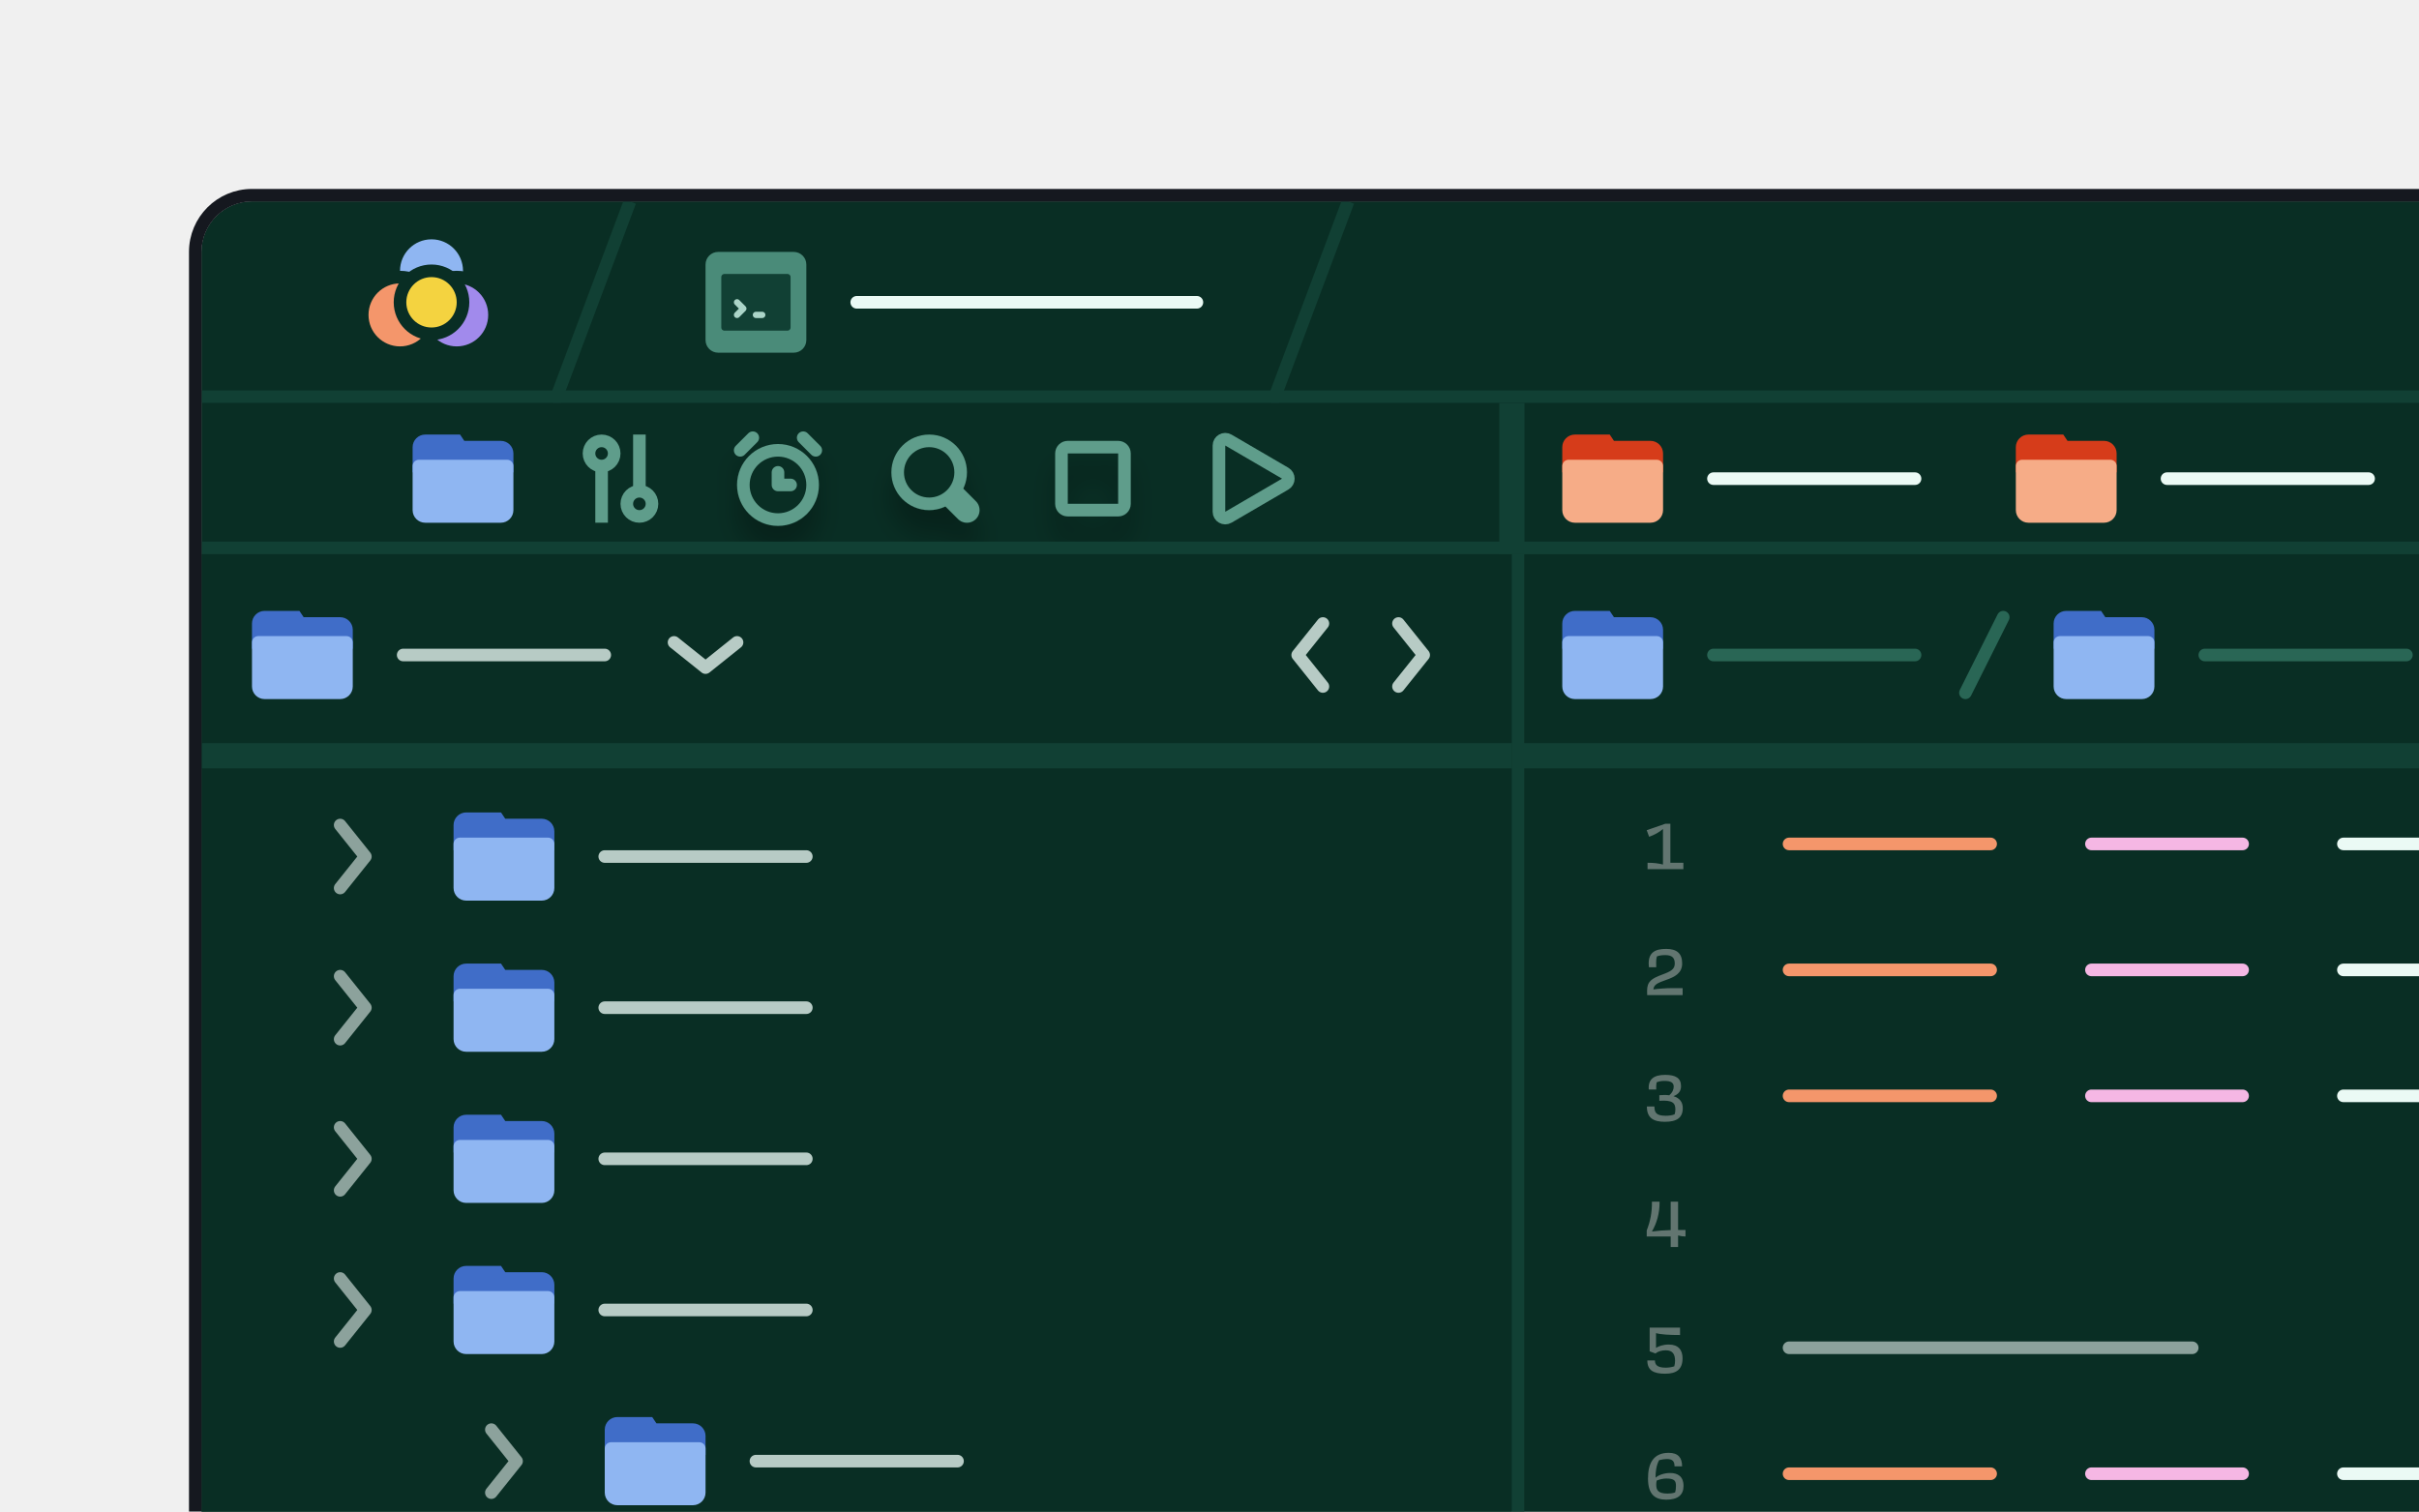
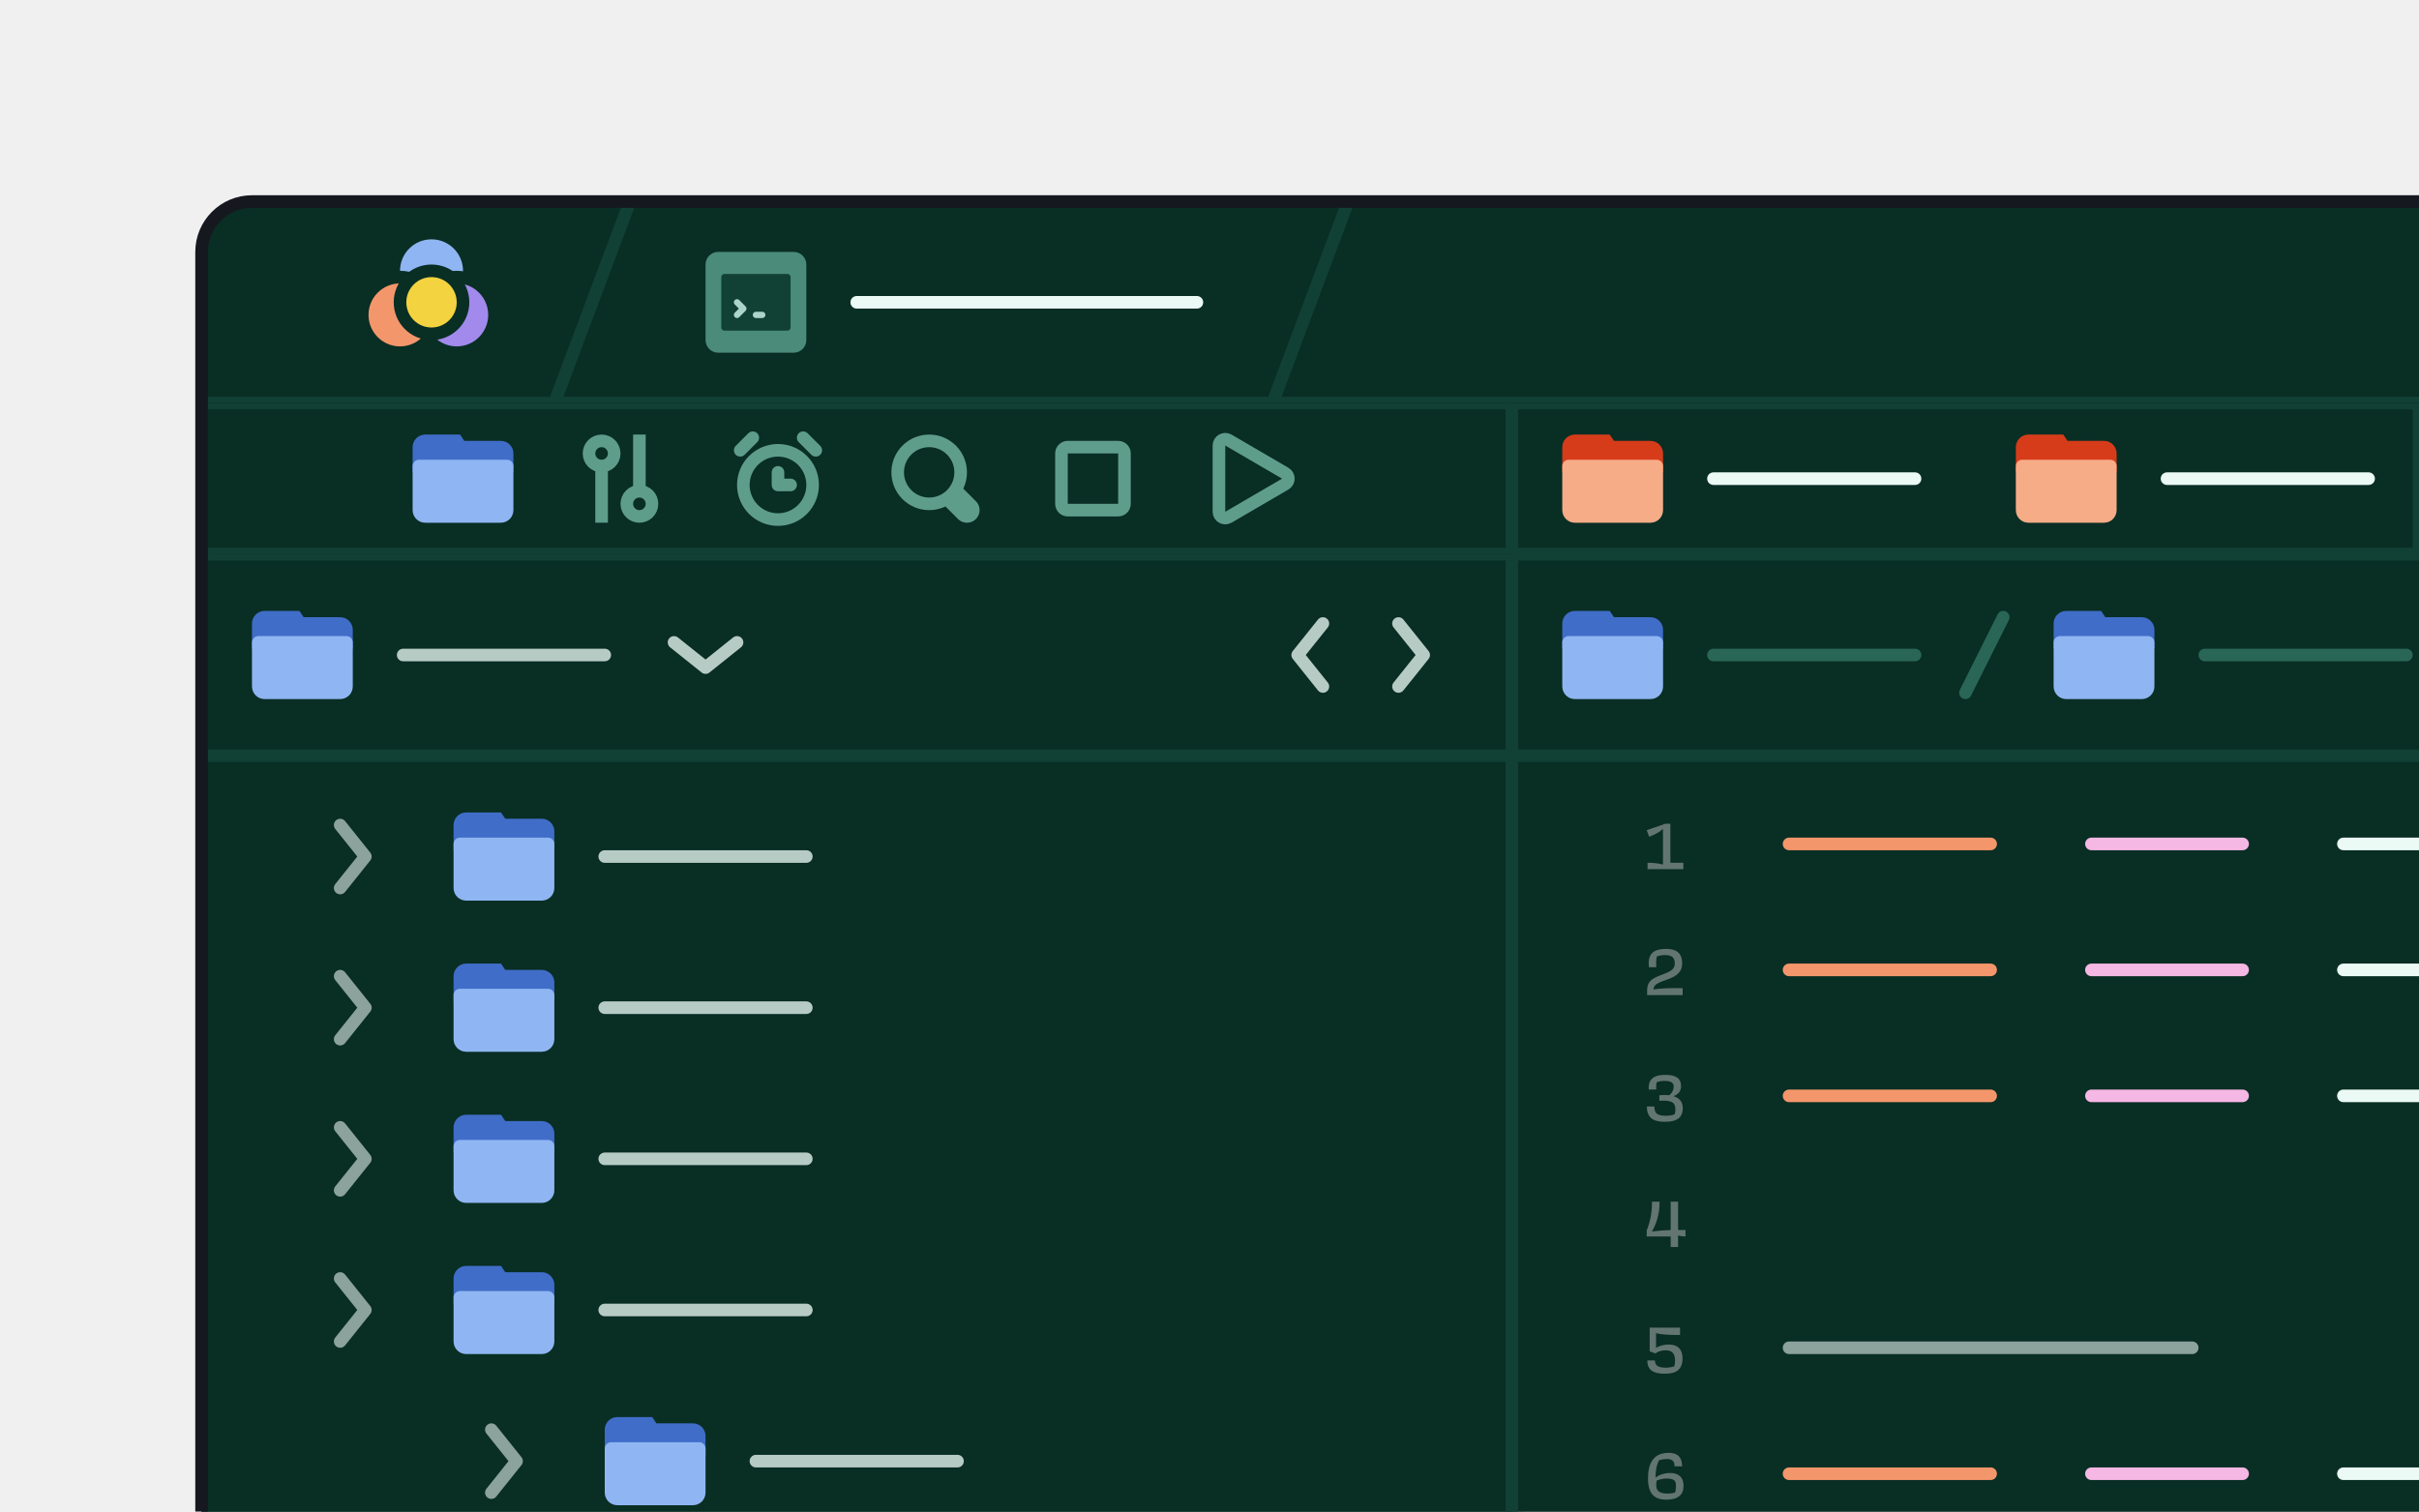
<svg xmlns="http://www.w3.org/2000/svg" width="384" height="240" viewBox="0 0 384 240" fill="none">
  <g clip-path="url(#clip0_625_2437)">
    <g clip-path="url(#clip1_625_2437)">
      <path d="M32 40C32 35.582 35.582 32 40 32H584V424H32V40Z" fill="#092E24" />
      <g clip-path="url(#clip2_625_2437)">
-         <mask id="path-3-inside-1_625_2437" fill="white">
-           <path d="M32 32H797V64H32V32Z" />
-         </mask>
        <path d="M32 32H797V64H32V32Z" fill="#092E24" />
        <circle cx="68.5" cy="43" r="6" fill="#8FB6F2" stroke="#092E24" stroke-width="2" stroke-miterlimit="10" stroke-linecap="round" stroke-linejoin="round" />
        <path d="M78.5 50C78.5 53.314 75.814 56 72.5 56C69.186 56 66.5 53.314 66.5 50C66.5 46.686 69.186 44 72.5 44C75.814 44 78.5 46.686 78.5 50Z" fill="#A18AEC" stroke="#092E24" stroke-width="2" stroke-miterlimit="10" stroke-linecap="round" stroke-linejoin="round" />
        <circle cx="63.5" cy="50" r="6" fill="#F4966B" stroke="#092E24" stroke-width="2" stroke-miterlimit="10" stroke-linecap="round" stroke-linejoin="round" />
        <circle cx="68.5" cy="48" r="5" fill="#F4D340" stroke="#092E24" stroke-width="2" stroke-miterlimit="10" stroke-linecap="round" stroke-linejoin="round" />
        <path d="M88 64L100 32" stroke="#114034" stroke-width="2" />
        <rect x="112" y="40" width="16" height="16" rx="2" fill="#4A8B79" />
        <rect x="115" y="44" width="10" height="8" fill="#114034" stroke="#114034" stroke-miterlimit="10" stroke-linecap="round" stroke-linejoin="round" />
        <path d="M117 48L118 49L117 50" stroke="#ABD5C8" stroke-miterlimit="10" stroke-linecap="round" stroke-linejoin="round" />
        <path d="M120 50H121" stroke="#ABD5C8" stroke-miterlimit="10" stroke-linecap="round" stroke-linejoin="round" />
        <path d="M136 48H190" stroke="#EBFAF5" stroke-width="2" stroke-miterlimit="10" stroke-linecap="round" stroke-linejoin="round" />
        <path d="M202 64L214 32" stroke="#114034" stroke-width="2" />
      </g>
-       <path d="M797 62H32V66H797V62Z" fill="#114034" mask="url(#path-3-inside-1_625_2437)" />
+       <path d="M797 63H32V65H797V63Z" fill="#114034" />
      <g clip-path="url(#clip3_625_2437)">
-         <mask id="path-16-inside-2_625_2437" fill="white">
-           <path d="M32 64H797V88H32V64Z" />
-         </mask>
        <path d="M32 64H797V88H32V64Z" fill="#092E24" />
+         <rect x="32" y="64" width="208" height="24" fill="#092E24" />
+         <rect x="32" y="64" width="208" height="24" stroke="#114034" stroke-width="2" />
        <path d="M80.5 74H66.5V71C66.5 70.45 66.95 70 67.5 70H72.5L73.17 71H79.5C80.05 71 80.5 71.45 80.5 72V74Z" fill="#406DC8" stroke="#406DC8" stroke-width="2" stroke-miterlimit="10" stroke-linecap="round" />
        <path d="M66.5 74H80.5V81C80.5 81.552 80.052 82 79.5 82H67.5C66.948 82 66.5 81.552 66.5 81V74Z" fill="#8FB6F2" stroke="#8FB6F2" stroke-width="2" stroke-miterlimit="10" stroke-linecap="round" stroke-linejoin="round" />
        <circle cx="95.5" cy="72" r="2" fill="#092E24" stroke="#5F9D8B" stroke-width="2" />
        <circle cx="101.5" cy="80" r="2" fill="#092E24" stroke="#5F9D8B" stroke-width="2" />
        <path d="M95.5 74V83" stroke="#5F9D8B" stroke-width="2" />
        <path d="M101.5 69V78" stroke="#5F9D8B" stroke-width="2" />
-         <g filter="url(#filter0_d_625_2437)">
-           <path d="M123.5 82.5C126.538 82.5 129 80.038 129 77C129 73.962 126.538 71.5 123.5 71.5C120.462 71.5 118 73.962 118 77C118 80.038 120.462 82.5 123.5 82.5Z" fill="#092E24" stroke="#5F9D8B" stroke-width="2" stroke-miterlimit="10" stroke-linecap="round" stroke-linejoin="round" />
-           <path d="M117.5 71.5L119.5 69.5" stroke="#5F9D8B" stroke-width="2" stroke-miterlimit="10" stroke-linecap="round" stroke-linejoin="round" />
-           <path d="M129.5 71.5L127.5 69.5" stroke="#5F9D8B" stroke-width="2" stroke-miterlimit="10" stroke-linecap="round" stroke-linejoin="round" />
-           <path d="M123.5 75V77H125.5" fill="#092E24" />
-           <path d="M123.5 75V77H125.5" stroke="#5F9D8B" stroke-width="2" stroke-miterlimit="10" stroke-linecap="round" stroke-linejoin="round" />
-         </g>
-         <g filter="url(#filter1_d_625_2437)">
-           <path d="M151.5 79L153.5 81" stroke="#5F9D8B" stroke-width="4" stroke-miterlimit="10" stroke-linecap="round" />
-           <circle cx="147.5" cy="75" r="5" fill="#092E24" stroke="#5F9D8B" stroke-width="2" />
-         </g>
-         <g filter="url(#filter2_d_625_2437)">
-           <rect x="168.5" y="71" width="10" height="10" rx="1" stroke="#5F9D8B" stroke-width="2" stroke-miterlimit="10" stroke-linecap="round" stroke-linejoin="round" />
-         </g>
+         <path d="M123.5 82.5C126.538 82.5 129 80.038 129 77C129 73.962 126.538 71.5 123.5 71.5C120.462 71.5 118 73.962 118 77C118 80.038 120.462 82.5 123.5 82.5Z" fill="#092E24" stroke="#5F9D8B" stroke-width="2" stroke-miterlimit="10" stroke-linecap="round" stroke-linejoin="round" />
+         <path d="M117.5 71.5L119.5 69.5" stroke="#5F9D8B" stroke-width="2" stroke-miterlimit="10" stroke-linecap="round" stroke-linejoin="round" />
+         <path d="M129.5 71.5L127.5 69.5" stroke="#5F9D8B" stroke-width="2" stroke-miterlimit="10" stroke-linecap="round" stroke-linejoin="round" />
+         <path d="M123.5 75V77H125.5" fill="#092E24" />
+         <path d="M123.5 75V77H125.5" stroke="#5F9D8B" stroke-width="2" stroke-miterlimit="10" stroke-linecap="round" stroke-linejoin="round" />
+         <path d="M151.5 79L153.5 81" stroke="#5F9D8B" stroke-width="4" stroke-miterlimit="10" stroke-linecap="round" />
+         <circle cx="147.5" cy="75" r="5" fill="#092E24" stroke="#5F9D8B" stroke-width="2" />
+         <rect x="168.5" y="71" width="10" height="10" rx="1" stroke="#5F9D8B" stroke-width="2" stroke-miterlimit="10" stroke-linecap="round" stroke-linejoin="round" />
        <path d="M193.5 70.741C193.5 69.969 194.337 69.488 195.004 69.877L204.019 75.136C204.681 75.522 204.681 76.478 204.019 76.864L195.004 82.123C194.337 82.512 193.5 82.031 193.5 81.259L193.5 70.741Z" fill="#092E24" stroke="#5F9D8B" stroke-width="2" stroke-miterlimit="10" stroke-linecap="round" stroke-linejoin="round" />
-         <path d="M238 64V88H242V64H238Z" fill="#114034" mask="url(#path-18-outside-3_625_2437)" />
+         <rect x="240" y="64" width="144" height="24" fill="#092E24" />
+         <rect x="240" y="64" width="144" height="24" stroke="#114034" stroke-width="2" />
        <path d="M263 74H249V71C249 70.45 249.45 70 250 70H255L255.67 71H262C262.55 71 263 71.45 263 72V74Z" fill="#D63C1A" stroke="#D63C1A" stroke-width="2" stroke-miterlimit="10" stroke-linecap="round" />
        <path d="M249 74H263V81C263 81.552 262.552 82 262 82H250C249.448 82 249 81.552 249 81V74Z" fill="#F6AC87" stroke="#F6AC87" stroke-width="2" stroke-miterlimit="10" stroke-linecap="round" stroke-linejoin="round" />
        <path d="M272 76L304 76" stroke="#EBFAF5" stroke-width="2" stroke-miterlimit="10" stroke-linecap="round" stroke-linejoin="round" />
        <path d="M335 74H321V71C321 70.45 321.45 70 322 70H327L327.67 71H334C334.55 71 335 71.45 335 72V74Z" fill="#D63C1A" stroke="#D63C1A" stroke-width="2" stroke-miterlimit="10" stroke-linecap="round" />
        <path d="M321 74H335V81C335 81.552 334.552 82 334 82H322C321.448 82 321 81.552 321 81V74Z" fill="#F6AC87" stroke="#F6AC87" stroke-width="2" stroke-miterlimit="10" stroke-linecap="round" stroke-linejoin="round" />
        <path d="M344 76L376 76" stroke="#EBFAF5" stroke-width="2" stroke-miterlimit="10" stroke-linecap="round" stroke-linejoin="round" />
      </g>
-       <path d="M797 86H32V90H797V86Z" fill="#114034" mask="url(#path-16-inside-2_625_2437)" />
-       <mask id="path-41-outside-4_625_2437" maskUnits="userSpaceOnUse" x="32" y="88" width="210" height="594" fill="black">
+       <path d="M797 87H32V89H797V87Z" fill="#114034" />
+       <mask id="path-40-outside-1_625_2437" maskUnits="userSpaceOnUse" x="32" y="88" width="210" height="594" fill="black">
        <rect fill="white" x="32" y="88" width="210" height="594" />
        <path d="M32 88H240V682H32V88Z" />
      </mask>
      <path d="M32 88H240V682H32V88Z" fill="#092E24" />
+       <path d="M238 88V682H242V88H238Z" fill="#114034" mask="url(#path-40-outside-1_625_2437)" />
+       <path d="M240 118H32V122H240V118Z" fill="#114034" mask="url(#path-42-inside-2_625_2437)" />
      <path d="M55 102H41V99C41 98.45 41.45 98 42 98H47L47.67 99H54C54.55 99 55 99.45 55 100V102Z" fill="#092E24" stroke="#76A3ED" stroke-width="2" stroke-miterlimit="10" stroke-linecap="round" />
      <path d="M41 102H55V109C55 109.552 54.552 110 54 110H42C41.448 110 41 109.552 41 109V102Z" fill="#092E24" stroke="#76A3ED" stroke-width="2" stroke-miterlimit="10" stroke-linecap="round" stroke-linejoin="round" />
      <path d="M64 104L96 104" stroke="#EBFAF5" stroke-width="2" stroke-miterlimit="10" stroke-linecap="round" stroke-linejoin="round" />
      <path d="M107 102L112 106L117 102" stroke="#CAE7DE" stroke-width="2" stroke-miterlimit="10" stroke-linecap="round" stroke-linejoin="round" />
      <path d="M210 99L206 104L210 109" stroke="#CAE7DE" stroke-width="2" stroke-miterlimit="10" stroke-linecap="round" stroke-linejoin="round" />
      <path d="M222 99L226 104L222 109" stroke="#CAE7DE" stroke-width="2" stroke-miterlimit="10" stroke-linecap="round" stroke-linejoin="round" />
-       <path d="M240 118H32V122H240V118Z" fill="#114034" mask="url(#path-43-inside-5_625_2437)" />
      <path d="M54 131L58 136L54 141" stroke="#CAE7DE" stroke-width="2" stroke-miterlimit="10" stroke-linecap="round" stroke-linejoin="round" />
      <path d="M87 134H73V131C73 130.45 73.45 130 74 130H79L79.67 131H86C86.55 131 87 131.45 87 132V134Z" fill="#092E24" stroke="#76A3ED" stroke-width="2" stroke-miterlimit="10" stroke-linecap="round" />
      <path d="M73 134H87V141C87 141.552 86.552 142 86 142H74C73.448 142 73 141.552 73 141V134Z" fill="#092E24" stroke="#76A3ED" stroke-width="2" stroke-miterlimit="10" stroke-linecap="round" stroke-linejoin="round" />
      <path d="M96 136L128 136" stroke="#EBFAF5" stroke-width="2" stroke-miterlimit="10" stroke-linecap="round" stroke-linejoin="round" />
      <path d="M54 155L58 160L54 165" stroke="#CAE7DE" stroke-width="2" stroke-miterlimit="10" stroke-linecap="round" stroke-linejoin="round" />
      <path d="M87 158H73V155C73 154.45 73.45 154 74 154H79L79.67 155H86C86.55 155 87 155.45 87 156V158Z" fill="#092E24" stroke="#76A3ED" stroke-width="2" stroke-miterlimit="10" stroke-linecap="round" />
      <path d="M73 158H87V165C87 165.552 86.552 166 86 166H74C73.448 166 73 165.552 73 165V158Z" fill="#092E24" stroke="#76A3ED" stroke-width="2" stroke-miterlimit="10" stroke-linecap="round" stroke-linejoin="round" />
      <path d="M96 160L128 160" stroke="#EBFAF5" stroke-width="2" stroke-miterlimit="10" stroke-linecap="round" stroke-linejoin="round" />
      <path d="M54 179L58 184L54 189" stroke="#CAE7DE" stroke-width="2" stroke-miterlimit="10" stroke-linecap="round" stroke-linejoin="round" />
      <path d="M87 182H73V179C73 178.45 73.45 178 74 178H79L79.67 179H86C86.55 179 87 179.45 87 180V182Z" fill="#092E24" stroke="#76A3ED" stroke-width="2" stroke-miterlimit="10" stroke-linecap="round" />
      <path d="M73 182H87V189C87 189.552 86.552 190 86 190H74C73.448 190 73 189.552 73 189V182Z" fill="#092E24" stroke="#76A3ED" stroke-width="2" stroke-miterlimit="10" stroke-linecap="round" stroke-linejoin="round" />
      <path d="M96 184L128 184" stroke="#EBFAF5" stroke-width="2" stroke-miterlimit="10" stroke-linecap="round" stroke-linejoin="round" />
      <path d="M51 206L56 210L61 206" stroke="#CAE7DE" stroke-width="2" stroke-miterlimit="10" stroke-linecap="round" stroke-linejoin="round" />
      <path d="M87 206H73V203C73 202.45 73.45 202 74 202H79L79.67 203H86C86.55 203 87 203.45 87 204V206Z" fill="#092E24" stroke="#76A3ED" stroke-width="2" stroke-miterlimit="10" stroke-linecap="round" />
      <path d="M73 206H87V213C87 213.552 86.552 214 86 214H74C73.448 214 73 213.552 73 213V206Z" fill="#092E24" stroke="#76A3ED" stroke-width="2" stroke-miterlimit="10" stroke-linecap="round" stroke-linejoin="round" />
      <path d="M96 208L128 208" stroke="#EBFAF5" stroke-width="2" stroke-miterlimit="10" stroke-linecap="round" stroke-linejoin="round" />
      <path d="M78 227L82 232L78 237" stroke="#CAE7DE" stroke-width="2" stroke-miterlimit="10" stroke-linecap="round" stroke-linejoin="round" />
      <path d="M111 230H97V227C97 226.45 97.45 226 98 226H103L103.67 227H110C110.55 227 111 227.45 111 228V230Z" fill="#092E24" stroke="#76A3ED" stroke-width="2" stroke-miterlimit="10" stroke-linecap="round" />
      <path d="M97 230H111V237C111 237.552 110.552 238 110 238H98C97.448 238 97 237.552 97 237V230Z" fill="#092E24" stroke="#76A3ED" stroke-width="2" stroke-miterlimit="10" stroke-linecap="round" stroke-linejoin="round" />
      <path d="M120 232L152 232" stroke="#EBFAF5" stroke-width="2" stroke-miterlimit="10" stroke-linecap="round" stroke-linejoin="round" />
-       <path d="M238 88V682H242V88H238Z" fill="#114034" mask="url(#path-41-outside-4_625_2437)" />
-       <mask id="path-71-outside-6_625_2437" maskUnits="userSpaceOnUse" x="240" y="88" width="210" height="594" fill="black">
-         <rect fill="white" x="240" y="88" width="210" height="594" />
-         <path d="M240 88H448V682H240V88Z" />
-       </mask>
-       <path d="M240 88H448V682H240V88Z" fill="#092E24" />
-       <path d="M263 102H249V99C249 98.45 249.45 98 250 98H255L255.67 99H262C262.55 99 263 99.45 263 100V102Z" fill="#406DC8" stroke="#406DC8" stroke-width="2" stroke-miterlimit="10" stroke-linecap="round" />
-       <path d="M249 102H263V109C263 109.552 262.552 110 262 110H250C249.448 110 249 109.552 249 109V102Z" fill="#8FB6F2" stroke="#8FB6F2" stroke-width="2" stroke-miterlimit="10" stroke-linecap="round" stroke-linejoin="round" />
-       <path d="M272 104L304 104" stroke="#296655" stroke-width="2" stroke-miterlimit="10" stroke-linecap="round" stroke-linejoin="round" />
-       <path d="M312 110L318 98" stroke="#296655" stroke-width="2" stroke-linecap="round" />
-       <path d="M341 102H327V99C327 98.45 327.45 98 328 98H333L333.67 99H340C340.55 99 341 99.45 341 100V102Z" fill="#406DC8" stroke="#406DC8" stroke-width="2" stroke-miterlimit="10" stroke-linecap="round" />
-       <path d="M327 102H341V109C341 109.552 340.552 110 340 110H328C327.448 110 327 109.552 327 109V102Z" fill="#8FB6F2" stroke="#8FB6F2" stroke-width="2" stroke-miterlimit="10" stroke-linecap="round" stroke-linejoin="round" />
-       <path d="M350 104L382 104" stroke="#296655" stroke-width="2" stroke-miterlimit="10" stroke-linecap="round" stroke-linejoin="round" />
-       <path d="M448 118H240V122H448V118Z" fill="#114034" mask="url(#path-73-inside-7_625_2437)" />
-       <path d="M267.225 138H261.537V136.992C262.533 136.992 263.229 137.076 263.985 137.268V131.628C263.385 132.156 262.593 132.576 261.789 132.864L261.405 131.82L264.345 130.8H265.161V136.992H267.225V138Z" fill="#627570" />
-       <path d="M284 134L316 134" stroke="#F4966B" stroke-width="2" stroke-miterlimit="10" stroke-linecap="round" stroke-linejoin="round" />
-       <path d="M332 134L356 134" stroke="#F5B7E4" stroke-width="2" stroke-miterlimit="10" stroke-linecap="round" stroke-linejoin="round" />
-       <path d="M372 134L404 134" stroke="#EBFAF5" stroke-width="2" stroke-miterlimit="10" stroke-linecap="round" stroke-linejoin="round" />
-       <path d="M265.857 152.984C265.857 152.12 265.461 151.652 264.357 151.652C263.817 151.652 263.385 151.712 263.013 151.868C262.929 152.192 262.905 152.516 262.905 152.852C262.905 153.092 262.917 153.32 262.917 153.584H261.753C261.729 153.368 261.717 153.176 261.717 152.984C261.717 151.208 262.773 150.668 264.489 150.668C266.145 150.668 267.033 151.34 267.033 152.984C267.033 154.532 265.821 155.12 264.597 155.552C263.145 156.068 262.557 156.296 262.461 157.1C263.217 156.992 264.465 156.896 265.389 156.896H267.105V158H261.477C261.477 157.928 261.465 157.376 261.465 157.304C261.465 155.84 262.185 155.372 263.829 154.76C265.317 154.22 265.857 153.86 265.857 152.984Z" fill="#627570" />
-       <path d="M284 154L316 154" stroke="#F4966B" stroke-width="2" stroke-miterlimit="10" stroke-linecap="round" stroke-linejoin="round" />
-       <path d="M332 154L356 154" stroke="#F5B7E4" stroke-width="2" stroke-miterlimit="10" stroke-linecap="round" stroke-linejoin="round" />
-       <path d="M372 154L404 154" stroke="#EBFAF5" stroke-width="2" stroke-miterlimit="10" stroke-linecap="round" stroke-linejoin="round" />
-       <path d="M264.285 178.12C262.509 178.12 261.429 177.544 261.429 175.684H262.629C262.629 176.62 262.881 177.16 264.417 177.16C264.909 177.16 265.449 177.1 265.833 176.932C265.917 176.68 265.953 176.44 265.953 176.152C265.953 175.132 265.509 174.64 263.409 174.784V173.896C264.009 173.848 264.537 173.848 264.981 173.908C265.509 173.464 265.689 172.96 265.689 172.54C265.689 171.976 265.329 171.628 264.261 171.628C263.745 171.628 263.349 171.688 262.977 171.856C262.905 172.204 262.893 172.576 262.917 172.996H261.729C261.609 171.364 262.521 170.668 264.333 170.668C265.977 170.668 266.853 171.16 266.853 172.468C266.853 173.332 266.349 173.776 265.653 174.052C266.661 174.352 267.129 175.024 267.129 175.936C267.129 177.472 266.193 178.12 264.285 178.12Z" fill="#627570" />
-       <path d="M284 174L316 174" stroke="#F4966B" stroke-width="2" stroke-miterlimit="10" stroke-linecap="round" stroke-linejoin="round" />
-       <path d="M332 174L356 174" stroke="#F5B7E4" stroke-width="2" stroke-miterlimit="10" stroke-linecap="round" stroke-linejoin="round" />
-       <path d="M372 174L404 174" stroke="#EBFAF5" stroke-width="2" stroke-miterlimit="10" stroke-linecap="round" stroke-linejoin="round" />
-       <path d="M266.385 198H265.209V196.332H261.405V195.372C261.969 193.932 262.257 192.516 262.233 190.8H263.445C263.481 192.648 262.977 194.256 262.233 195.54C263.193 195.408 264.177 195.336 265.209 195.312V190.8H266.385V195.3H267.561V196.332C267.141 196.332 266.745 196.272 266.385 196.164V198Z" fill="#627570" />
-       <path d="M264.333 218.12C262.545 218.12 261.501 217.628 261.501 216.008H262.713C262.713 216.572 262.929 217.16 264.405 217.16C264.813 217.16 265.317 217.1 265.785 216.944C265.869 216.62 265.905 216.308 265.905 216.08C265.905 215.108 265.581 214.4 264.441 214.4C263.733 214.4 263.145 214.604 262.797 214.904L261.873 214.568V210.8H266.697V211.976C265.077 211.976 263.661 211.904 262.881 211.676V214.016C263.313 213.752 263.985 213.488 264.921 213.488C266.445 213.488 267.093 214.376 267.093 215.66C267.093 217.424 266.133 218.12 264.333 218.12Z" fill="#627570" />
-       <path d="M284 214L348 214" stroke="#8CA29C" stroke-width="2" stroke-miterlimit="10" stroke-linecap="round" stroke-linejoin="round" />
-       <path d="M264.513 234.76C264.021 234.76 263.457 234.892 262.989 235.084C262.929 235.324 262.917 235.552 262.917 235.732C262.917 236.548 263.157 237.148 264.705 237.148C265.053 237.148 265.473 237.124 265.917 236.968C266.001 236.668 266.049 236.356 266.049 235.96C266.049 235.168 265.869 234.76 264.513 234.76ZM267.249 235.948C267.249 237.364 266.337 238.12 264.525 238.12C262.785 238.12 261.609 237.364 261.609 234.748C261.609 232.372 262.449 230.68 264.897 230.68C266.409 230.68 267.021 231.472 267.021 232.828H265.821C265.821 231.976 265.449 231.664 264.597 231.664C264.237 231.664 263.853 231.724 263.373 231.844C262.941 232.648 262.797 233.668 262.809 234.628C263.373 234.148 264.261 233.884 265.113 233.884C266.301 233.884 267.249 234.388 267.249 235.948Z" fill="#627570" />
-       <path d="M284 234L316 234" stroke="#F4966B" stroke-width="2" stroke-miterlimit="10" stroke-linecap="round" stroke-linejoin="round" />
-       <path d="M332 234L356 234" stroke="#F5B7E4" stroke-width="2" stroke-miterlimit="10" stroke-linecap="round" stroke-linejoin="round" />
-       <path d="M372 234L404 234" stroke="#EBFAF5" stroke-width="2" stroke-miterlimit="10" stroke-linecap="round" stroke-linejoin="round" />
-       <path d="M446 88V682H450V88H446Z" fill="#114034" mask="url(#path-71-outside-6_625_2437)" />
-       <mask id="path-101-outside-8_625_2437" maskUnits="userSpaceOnUse" x="32" y="88" width="210" height="594" fill="black">
-         <rect fill="white" x="32" y="88" width="210" height="594" />
-         <path d="M32 88H240V682H32V88Z" />
-       </mask>
-       <path d="M32 88H240V682H32V88Z" fill="#092E24" />
-       <path d="M55 102H41V99C41 98.45 41.45 98 42 98H47L47.67 99H54C54.55 99 55 99.45 55 100V102Z" fill="#406DC8" stroke="#406DC8" stroke-width="2" stroke-miterlimit="10" stroke-linecap="round" />
-       <path d="M41 102H55V109C55 109.552 54.552 110 54 110H42C41.448 110 41 109.552 41 109V102Z" fill="#8FB6F2" stroke="#8FB6F2" stroke-width="2" stroke-miterlimit="10" stroke-linecap="round" stroke-linejoin="round" />
-       <path d="M64 104L96 104" stroke="#B7CBC5" stroke-width="2" stroke-miterlimit="10" stroke-linecap="round" stroke-linejoin="round" />
-       <path d="M107 102L112 106L117 102" stroke="#B7CBC5" stroke-width="2" stroke-miterlimit="10" stroke-linecap="round" stroke-linejoin="round" />
-       <path d="M210 99L206 104L210 109" stroke="#B7CBC5" stroke-width="2" stroke-miterlimit="10" stroke-linecap="round" stroke-linejoin="round" />
-       <path d="M222 99L226 104L222 109" stroke="#B7CBC5" stroke-width="2" stroke-miterlimit="10" stroke-linecap="round" stroke-linejoin="round" />
-       <path d="M240 118H32V122H240V118Z" fill="#114034" mask="url(#path-103-inside-9_625_2437)" />
-       <path d="M54 131L58 136L54 141" stroke="#8CA29C" stroke-width="2" stroke-miterlimit="10" stroke-linecap="round" stroke-linejoin="round" />
-       <path d="M87 134H73V131C73 130.45 73.45 130 74 130H79L79.67 131H86C86.55 131 87 131.45 87 132V134Z" fill="#406DC8" stroke="#406DC8" stroke-width="2" stroke-miterlimit="10" stroke-linecap="round" />
-       <path d="M73 134H87V141C87 141.552 86.552 142 86 142H74C73.448 142 73 141.552 73 141V134Z" fill="#8FB6F2" stroke="#8FB6F2" stroke-width="2" stroke-miterlimit="10" stroke-linecap="round" stroke-linejoin="round" />
-       <path d="M96 136L128 136" stroke="#B7CBC5" stroke-width="2" stroke-miterlimit="10" stroke-linecap="round" stroke-linejoin="round" />
-       <path d="M54 155L58 160L54 165" stroke="#8CA29C" stroke-width="2" stroke-miterlimit="10" stroke-linecap="round" stroke-linejoin="round" />
-       <path d="M87 158H73V155C73 154.45 73.45 154 74 154H79L79.67 155H86C86.55 155 87 155.45 87 156V158Z" fill="#406DC8" stroke="#406DC8" stroke-width="2" stroke-miterlimit="10" stroke-linecap="round" />
-       <path d="M73 158H87V165C87 165.552 86.552 166 86 166H74C73.448 166 73 165.552 73 165V158Z" fill="#8FB6F2" stroke="#8FB6F2" stroke-width="2" stroke-miterlimit="10" stroke-linecap="round" stroke-linejoin="round" />
-       <path d="M96 160L128 160" stroke="#B7CBC5" stroke-width="2" stroke-miterlimit="10" stroke-linecap="round" stroke-linejoin="round" />
-       <path d="M54 179L58 184L54 189" stroke="#8CA29C" stroke-width="2" stroke-miterlimit="10" stroke-linecap="round" stroke-linejoin="round" />
-       <path d="M87 182H73V179C73 178.45 73.45 178 74 178H79L79.67 179H86C86.55 179 87 179.45 87 180V182Z" fill="#406DC8" stroke="#406DC8" stroke-width="2" stroke-miterlimit="10" stroke-linecap="round" />
-       <path d="M73 182H87V189C87 189.552 86.552 190 86 190H74C73.448 190 73 189.552 73 189V182Z" fill="#8FB6F2" stroke="#8FB6F2" stroke-width="2" stroke-miterlimit="10" stroke-linecap="round" stroke-linejoin="round" />
-       <path d="M96 184L128 184" stroke="#B7CBC5" stroke-width="2" stroke-miterlimit="10" stroke-linecap="round" stroke-linejoin="round" />
-       <path d="M54 203L58 208L54 213" stroke="#8CA29C" stroke-width="2" stroke-miterlimit="10" stroke-linecap="round" stroke-linejoin="round" />
-       <path d="M87 206H73V203C73 202.45 73.45 202 74 202H79L79.67 203H86C86.55 203 87 203.45 87 204V206Z" fill="#406DC8" stroke="#406DC8" stroke-width="2" stroke-miterlimit="10" stroke-linecap="round" />
-       <path d="M73 206H87V213C87 213.552 86.552 214 86 214H74C73.448 214 73 213.552 73 213V206Z" fill="#8FB6F2" stroke="#8FB6F2" stroke-width="2" stroke-miterlimit="10" stroke-linecap="round" stroke-linejoin="round" />
-       <path d="M96 208L128 208" stroke="#B7CBC5" stroke-width="2" stroke-miterlimit="10" stroke-linecap="round" stroke-linejoin="round" />
-       <path d="M78 227L82 232L78 237" stroke="#8CA29C" stroke-width="2" stroke-miterlimit="10" stroke-linecap="round" stroke-linejoin="round" />
-       <path d="M111 230H97V227C97 226.45 97.45 226 98 226H103L103.67 227H110C110.55 227 111 227.45 111 228V230Z" fill="#406DC8" stroke="#406DC8" stroke-width="2" stroke-miterlimit="10" stroke-linecap="round" />
-       <path d="M97 230H111V237C111 237.552 110.552 238 110 238H98C97.448 238 97 237.552 97 237V230Z" fill="#8FB6F2" stroke="#8FB6F2" stroke-width="2" stroke-miterlimit="10" stroke-linecap="round" stroke-linejoin="round" />
-       <path d="M120 232L152 232" stroke="#B7CBC5" stroke-width="2" stroke-miterlimit="10" stroke-linecap="round" stroke-linejoin="round" />
-       <path d="M238 88V682H242V88H238Z" fill="#114034" mask="url(#path-101-outside-8_625_2437)" />
+       <g clip-path="url(#clip4_625_2437)">
+         <path d="M240 88H448V682H240V88Z" fill="#092E24" />
+         <rect x="240" y="88" width="208" height="32" stroke="#114034" stroke-width="2" />
+         <path d="M263 102H249V99C249 98.45 249.45 98 250 98H255L255.67 99H262C262.55 99 263 99.45 263 100V102Z" fill="#406DC8" stroke="#406DC8" stroke-width="2" stroke-miterlimit="10" stroke-linecap="round" />
+         <path d="M249 102H263V109C263 109.552 262.552 110 262 110H250C249.448 110 249 109.552 249 109V102Z" fill="#8FB6F2" stroke="#8FB6F2" stroke-width="2" stroke-miterlimit="10" stroke-linecap="round" stroke-linejoin="round" />
+         <path d="M272 104L304 104" stroke="#296655" stroke-width="2" stroke-miterlimit="10" stroke-linecap="round" stroke-linejoin="round" />
+         <path d="M312 110L318 98" stroke="#296655" stroke-width="2" stroke-linecap="round" />
+         <path d="M341 102H327V99C327 98.45 327.45 98 328 98H333L333.67 99H340C340.55 99 341 99.45 341 100V102Z" fill="#406DC8" stroke="#406DC8" stroke-width="2" stroke-miterlimit="10" stroke-linecap="round" />
+         <path d="M327 102H341V109C341 109.552 340.552 110 340 110H328C327.448 110 327 109.552 327 109V102Z" fill="#8FB6F2" stroke="#8FB6F2" stroke-width="2" stroke-miterlimit="10" stroke-linecap="round" stroke-linejoin="round" />
+         <path d="M350 104L382 104" stroke="#296655" stroke-width="2" stroke-miterlimit="10" stroke-linecap="round" stroke-linejoin="round" />
+         <path d="M267.225 138H261.537V136.992C262.533 136.992 263.229 137.076 263.985 137.268V131.628C263.385 132.156 262.593 132.576 261.789 132.864L261.405 131.82L264.345 130.8H265.161V136.992H267.225V138Z" fill="#627570" />
+         <path d="M284 134L316 134" stroke="#F4966B" stroke-width="2" stroke-miterlimit="10" stroke-linecap="round" stroke-linejoin="round" />
+         <path d="M332 134L356 134" stroke="#F5B7E4" stroke-width="2" stroke-miterlimit="10" stroke-linecap="round" stroke-linejoin="round" />
+         <path d="M372 134L404 134" stroke="#EBFAF5" stroke-width="2" stroke-miterlimit="10" stroke-linecap="round" stroke-linejoin="round" />
+         <path d="M265.857 152.984C265.857 152.12 265.461 151.652 264.357 151.652C263.817 151.652 263.385 151.712 263.013 151.868C262.929 152.192 262.905 152.516 262.905 152.852C262.905 153.092 262.917 153.32 262.917 153.584H261.753C261.729 153.368 261.717 153.176 261.717 152.984C261.717 151.208 262.773 150.668 264.489 150.668C266.145 150.668 267.033 151.34 267.033 152.984C267.033 154.532 265.821 155.12 264.597 155.552C263.145 156.068 262.557 156.296 262.461 157.1C263.217 156.992 264.465 156.896 265.389 156.896H267.105V158H261.477C261.477 157.928 261.465 157.376 261.465 157.304C261.465 155.84 262.185 155.372 263.829 154.76C265.317 154.22 265.857 153.86 265.857 152.984Z" fill="#627570" />
+         <path d="M284 154L316 154" stroke="#F4966B" stroke-width="2" stroke-miterlimit="10" stroke-linecap="round" stroke-linejoin="round" />
+         <path d="M332 154L356 154" stroke="#F5B7E4" stroke-width="2" stroke-miterlimit="10" stroke-linecap="round" stroke-linejoin="round" />
+         <path d="M372 154L404 154" stroke="#EBFAF5" stroke-width="2" stroke-miterlimit="10" stroke-linecap="round" stroke-linejoin="round" />
+         <path d="M264.285 178.12C262.509 178.12 261.429 177.544 261.429 175.684H262.629C262.629 176.62 262.881 177.16 264.417 177.16C264.909 177.16 265.449 177.1 265.833 176.932C265.917 176.68 265.953 176.44 265.953 176.152C265.953 175.132 265.509 174.64 263.409 174.784V173.896C264.009 173.848 264.537 173.848 264.981 173.908C265.509 173.464 265.689 172.96 265.689 172.54C265.689 171.976 265.329 171.628 264.261 171.628C263.745 171.628 263.349 171.688 262.977 171.856C262.905 172.204 262.893 172.576 262.917 172.996H261.729C261.609 171.364 262.521 170.668 264.333 170.668C265.977 170.668 266.853 171.16 266.853 172.468C266.853 173.332 266.349 173.776 265.653 174.052C266.661 174.352 267.129 175.024 267.129 175.936C267.129 177.472 266.193 178.12 264.285 178.12Z" fill="#627570" />
+         <path d="M284 174L316 174" stroke="#F4966B" stroke-width="2" stroke-miterlimit="10" stroke-linecap="round" stroke-linejoin="round" />
+         <path d="M332 174L356 174" stroke="#F5B7E4" stroke-width="2" stroke-miterlimit="10" stroke-linecap="round" stroke-linejoin="round" />
+         <path d="M372 174L404 174" stroke="#EBFAF5" stroke-width="2" stroke-miterlimit="10" stroke-linecap="round" stroke-linejoin="round" />
+         <path d="M266.385 198H265.209V196.332H261.405V195.372C261.969 193.932 262.257 192.516 262.233 190.8H263.445C263.481 192.648 262.977 194.256 262.233 195.54C263.193 195.408 264.177 195.336 265.209 195.312V190.8H266.385V195.3H267.561V196.332C267.141 196.332 266.745 196.272 266.385 196.164V198Z" fill="#627570" />
+         <path d="M264.333 218.12C262.545 218.12 261.501 217.628 261.501 216.008H262.713C262.713 216.572 262.929 217.16 264.405 217.16C264.813 217.16 265.317 217.1 265.785 216.944C265.869 216.62 265.905 216.308 265.905 216.08C265.905 215.108 265.581 214.4 264.441 214.4C263.733 214.4 263.145 214.604 262.797 214.904L261.873 214.568V210.8H266.697V211.976C265.077 211.976 263.661 211.904 262.881 211.676V214.016C263.313 213.752 263.985 213.488 264.921 213.488C266.445 213.488 267.093 214.376 267.093 215.66C267.093 217.424 266.133 218.12 264.333 218.12Z" fill="#627570" />
+         <path d="M284 214L348 214" stroke="#8CA29C" stroke-width="2" stroke-miterlimit="10" stroke-linecap="round" stroke-linejoin="round" />
+         <path d="M264.513 234.76C264.021 234.76 263.457 234.892 262.989 235.084C262.929 235.324 262.917 235.552 262.917 235.732C262.917 236.548 263.157 237.148 264.705 237.148C265.053 237.148 265.473 237.124 265.917 236.968C266.001 236.668 266.049 236.356 266.049 235.96C266.049 235.168 265.869 234.76 264.513 234.76ZM267.249 235.948C267.249 237.364 266.337 238.12 264.525 238.12C262.785 238.12 261.609 237.364 261.609 234.748C261.609 232.372 262.449 230.68 264.897 230.68C266.409 230.68 267.021 231.472 267.021 232.828H265.821C265.821 231.976 265.449 231.664 264.597 231.664C264.237 231.664 263.853 231.724 263.373 231.844C262.941 232.648 262.797 233.668 262.809 234.628C263.373 234.148 264.261 233.884 265.113 233.884C266.301 233.884 267.249 234.388 267.249 235.948Z" fill="#627570" />
+         <path d="M284 234L316 234" stroke="#F4966B" stroke-width="2" stroke-miterlimit="10" stroke-linecap="round" stroke-linejoin="round" />
+         <path d="M332 234L356 234" stroke="#F5B7E4" stroke-width="2" stroke-miterlimit="10" stroke-linecap="round" stroke-linejoin="round" />
+         <path d="M372 234L404 234" stroke="#EBFAF5" stroke-width="2" stroke-miterlimit="10" stroke-linecap="round" stroke-linejoin="round" />
+       </g>
+       <path d="M447 88V682H449V88H447Z" fill="#114034" />
+       <g clip-path="url(#clip5_625_2437)">
+         <path d="M32 88H240V682H32V88Z" fill="#092E24" />
+         <rect x="32" y="88" width="208" height="32" fill="#092E24" />
+         <rect x="32" y="88" width="208" height="32" stroke="#114034" stroke-width="2" />
+         <path d="M55 102H41V99C41 98.45 41.45 98 42 98H47L47.67 99H54C54.55 99 55 99.45 55 100V102Z" fill="#406DC8" stroke="#406DC8" stroke-width="2" stroke-miterlimit="10" stroke-linecap="round" />
+         <path d="M41 102H55V109C55 109.552 54.552 110 54 110H42C41.448 110 41 109.552 41 109V102Z" fill="#8FB6F2" stroke="#8FB6F2" stroke-width="2" stroke-miterlimit="10" stroke-linecap="round" stroke-linejoin="round" />
+         <path d="M64 104L96 104" stroke="#B7CBC5" stroke-width="2" stroke-miterlimit="10" stroke-linecap="round" stroke-linejoin="round" />
+         <path d="M107 102L112 106L117 102" stroke="#B7CBC5" stroke-width="2" stroke-miterlimit="10" stroke-linecap="round" stroke-linejoin="round" />
+         <path d="M210 99L206 104L210 109" stroke="#B7CBC5" stroke-width="2" stroke-miterlimit="10" stroke-linecap="round" stroke-linejoin="round" />
+         <path d="M222 99L226 104L222 109" stroke="#B7CBC5" stroke-width="2" stroke-miterlimit="10" stroke-linecap="round" stroke-linejoin="round" />
+         <path d="M54 131L58 136L54 141" stroke="#8CA29C" stroke-width="2" stroke-miterlimit="10" stroke-linecap="round" stroke-linejoin="round" />
+         <path d="M87 134H73V131C73 130.45 73.45 130 74 130H79L79.67 131H86C86.55 131 87 131.45 87 132V134Z" fill="#406DC8" stroke="#406DC8" stroke-width="2" stroke-miterlimit="10" stroke-linecap="round" />
+         <path d="M73 134H87V141C87 141.552 86.552 142 86 142H74C73.448 142 73 141.552 73 141V134Z" fill="#8FB6F2" stroke="#8FB6F2" stroke-width="2" stroke-miterlimit="10" stroke-linecap="round" stroke-linejoin="round" />
+         <path d="M96 136L128 136" stroke="#B7CBC5" stroke-width="2" stroke-miterlimit="10" stroke-linecap="round" stroke-linejoin="round" />
+         <path d="M54 155L58 160L54 165" stroke="#8CA29C" stroke-width="2" stroke-miterlimit="10" stroke-linecap="round" stroke-linejoin="round" />
+         <path d="M87 158H73V155C73 154.45 73.45 154 74 154H79L79.67 155H86C86.55 155 87 155.45 87 156V158Z" fill="#406DC8" stroke="#406DC8" stroke-width="2" stroke-miterlimit="10" stroke-linecap="round" />
+         <path d="M73 158H87V165C87 165.552 86.552 166 86 166H74C73.448 166 73 165.552 73 165V158Z" fill="#8FB6F2" stroke="#8FB6F2" stroke-width="2" stroke-miterlimit="10" stroke-linecap="round" stroke-linejoin="round" />
+         <path d="M96 160L128 160" stroke="#B7CBC5" stroke-width="2" stroke-miterlimit="10" stroke-linecap="round" stroke-linejoin="round" />
+         <path d="M54 179L58 184L54 189" stroke="#8CA29C" stroke-width="2" stroke-miterlimit="10" stroke-linecap="round" stroke-linejoin="round" />
+         <path d="M87 182H73V179C73 178.45 73.45 178 74 178H79L79.67 179H86C86.55 179 87 179.45 87 180V182Z" fill="#406DC8" stroke="#406DC8" stroke-width="2" stroke-miterlimit="10" stroke-linecap="round" />
+         <path d="M73 182H87V189C87 189.552 86.552 190 86 190H74C73.448 190 73 189.552 73 189V182Z" fill="#8FB6F2" stroke="#8FB6F2" stroke-width="2" stroke-miterlimit="10" stroke-linecap="round" stroke-linejoin="round" />
+         <path d="M96 184L128 184" stroke="#B7CBC5" stroke-width="2" stroke-miterlimit="10" stroke-linecap="round" stroke-linejoin="round" />
+         <path d="M54 203L58 208L54 213" stroke="#8CA29C" stroke-width="2" stroke-miterlimit="10" stroke-linecap="round" stroke-linejoin="round" />
+         <path d="M87 206H73V203C73 202.45 73.45 202 74 202H79L79.67 203H86C86.55 203 87 203.45 87 204V206Z" fill="#406DC8" stroke="#406DC8" stroke-width="2" stroke-miterlimit="10" stroke-linecap="round" />
+         <path d="M73 206H87V213C87 213.552 86.552 214 86 214H74C73.448 214 73 213.552 73 213V206Z" fill="#8FB6F2" stroke="#8FB6F2" stroke-width="2" stroke-miterlimit="10" stroke-linecap="round" stroke-linejoin="round" />
+         <path d="M96 208L128 208" stroke="#B7CBC5" stroke-width="2" stroke-miterlimit="10" stroke-linecap="round" stroke-linejoin="round" />
+         <path d="M78 227L82 232L78 237" stroke="#8CA29C" stroke-width="2" stroke-miterlimit="10" stroke-linecap="round" stroke-linejoin="round" />
+         <path d="M111 230H97V227C97 226.45 97.45 226 98 226H103L103.67 227H110C110.55 227 111 227.45 111 228V230Z" fill="#406DC8" stroke="#406DC8" stroke-width="2" stroke-miterlimit="10" stroke-linecap="round" />
+         <path d="M97 230H111V237C111 237.552 110.552 238 110 238H98C97.448 238 97 237.552 97 237V230Z" fill="#8FB6F2" stroke="#8FB6F2" stroke-width="2" stroke-miterlimit="10" stroke-linecap="round" stroke-linejoin="round" />
+         <path d="M120 232L152 232" stroke="#B7CBC5" stroke-width="2" stroke-miterlimit="10" stroke-linecap="round" stroke-linejoin="round" />
+       </g>
+       <path d="M239 88V682H241V88H239Z" fill="#114034" />
    </g>
-     <path d="M585 32V31H584H40C35.029 31 31 35.029 31 40V424V425H32H584H585V424V32Z" stroke="#15181F" stroke-width="2" />
+     <path d="M32 40C32 35.582 35.582 32 40 32H584V424H32V40Z" stroke="#15181F" stroke-width="2" />
  </g>
  <defs>
-     <filter id="filter0_d_625_2437" x="111.5" y="68" width="24" height="24" filterUnits="userSpaceOnUse" color-interpolation-filters="sRGB">
-       <feFlood flood-opacity="0" result="BackgroundImageFix" />
-       <feColorMatrix in="SourceAlpha" type="matrix" values="0 0 0 0 0 0 0 0 0 0 0 0 0 0 0 0 0 0 127 0" result="hardAlpha" />
-       <feOffset dy="4" />
-       <feGaussianBlur stdDeviation="2" />
-       <feComposite in2="hardAlpha" operator="out" />
-       <feColorMatrix type="matrix" values="0 0 0 0 0 0 0 0 0 0 0 0 0 0 0 0 0 0 0.25 0" />
-       <feBlend mode="normal" in2="BackgroundImageFix" result="effect1_dropShadow_625_2437" />
-       <feBlend mode="normal" in="SourceGraphic" in2="effect1_dropShadow_625_2437" result="shape" />
-     </filter>
-     <filter id="filter1_d_625_2437" x="136.5" y="68" width="24" height="24" filterUnits="userSpaceOnUse" color-interpolation-filters="sRGB">
-       <feFlood flood-opacity="0" result="BackgroundImageFix" />
-       <feColorMatrix in="SourceAlpha" type="matrix" values="0 0 0 0 0 0 0 0 0 0 0 0 0 0 0 0 0 0 127 0" result="hardAlpha" />
-       <feOffset dy="4" />
-       <feGaussianBlur stdDeviation="2" />
-       <feComposite in2="hardAlpha" operator="out" />
-       <feColorMatrix type="matrix" values="0 0 0 0 0 0 0 0 0 0 0 0 0 0 0 0 0 0 0.25 0" />
-       <feBlend mode="normal" in2="BackgroundImageFix" result="effect1_dropShadow_625_2437" />
-       <feBlend mode="normal" in="SourceGraphic" in2="effect1_dropShadow_625_2437" result="shape" />
-     </filter>
-     <filter id="filter2_d_625_2437" x="161.5" y="68" width="24" height="24" filterUnits="userSpaceOnUse" color-interpolation-filters="sRGB">
-       <feFlood flood-opacity="0" result="BackgroundImageFix" />
-       <feColorMatrix in="SourceAlpha" type="matrix" values="0 0 0 0 0 0 0 0 0 0 0 0 0 0 0 0 0 0 127 0" result="hardAlpha" />
-       <feOffset dy="4" />
-       <feGaussianBlur stdDeviation="2" />
-       <feComposite in2="hardAlpha" operator="out" />
-       <feColorMatrix type="matrix" values="0 0 0 0 0 0 0 0 0 0 0 0 0 0 0 0 0 0 0.25 0" />
-       <feBlend mode="normal" in2="BackgroundImageFix" result="effect1_dropShadow_625_2437" />
-       <feBlend mode="normal" in="SourceGraphic" in2="effect1_dropShadow_625_2437" result="shape" />
-     </filter>
    <clipPath id="clip0_625_2437">
      <rect width="384" height="240" fill="white" />
    </clipPath>
    <clipPath id="clip1_625_2437">
      <path d="M32 40C32 35.582 35.582 32 40 32H584V424H32V40Z" fill="white" />
    </clipPath>
    <clipPath id="clip2_625_2437">
      <path d="M32 32H797V64H32V32Z" fill="white" />
    </clipPath>
    <clipPath id="clip3_625_2437">
      <path d="M32 64H797V88H32V64Z" fill="white" />
    </clipPath>
+     <clipPath id="clip4_625_2437">
+       <path d="M240 88H448V682H240V88Z" fill="white" />
+     </clipPath>
+     <clipPath id="clip5_625_2437">
+       <path d="M32 88H240V682H32V88Z" fill="white" />
+     </clipPath>
  </defs>
</svg>
